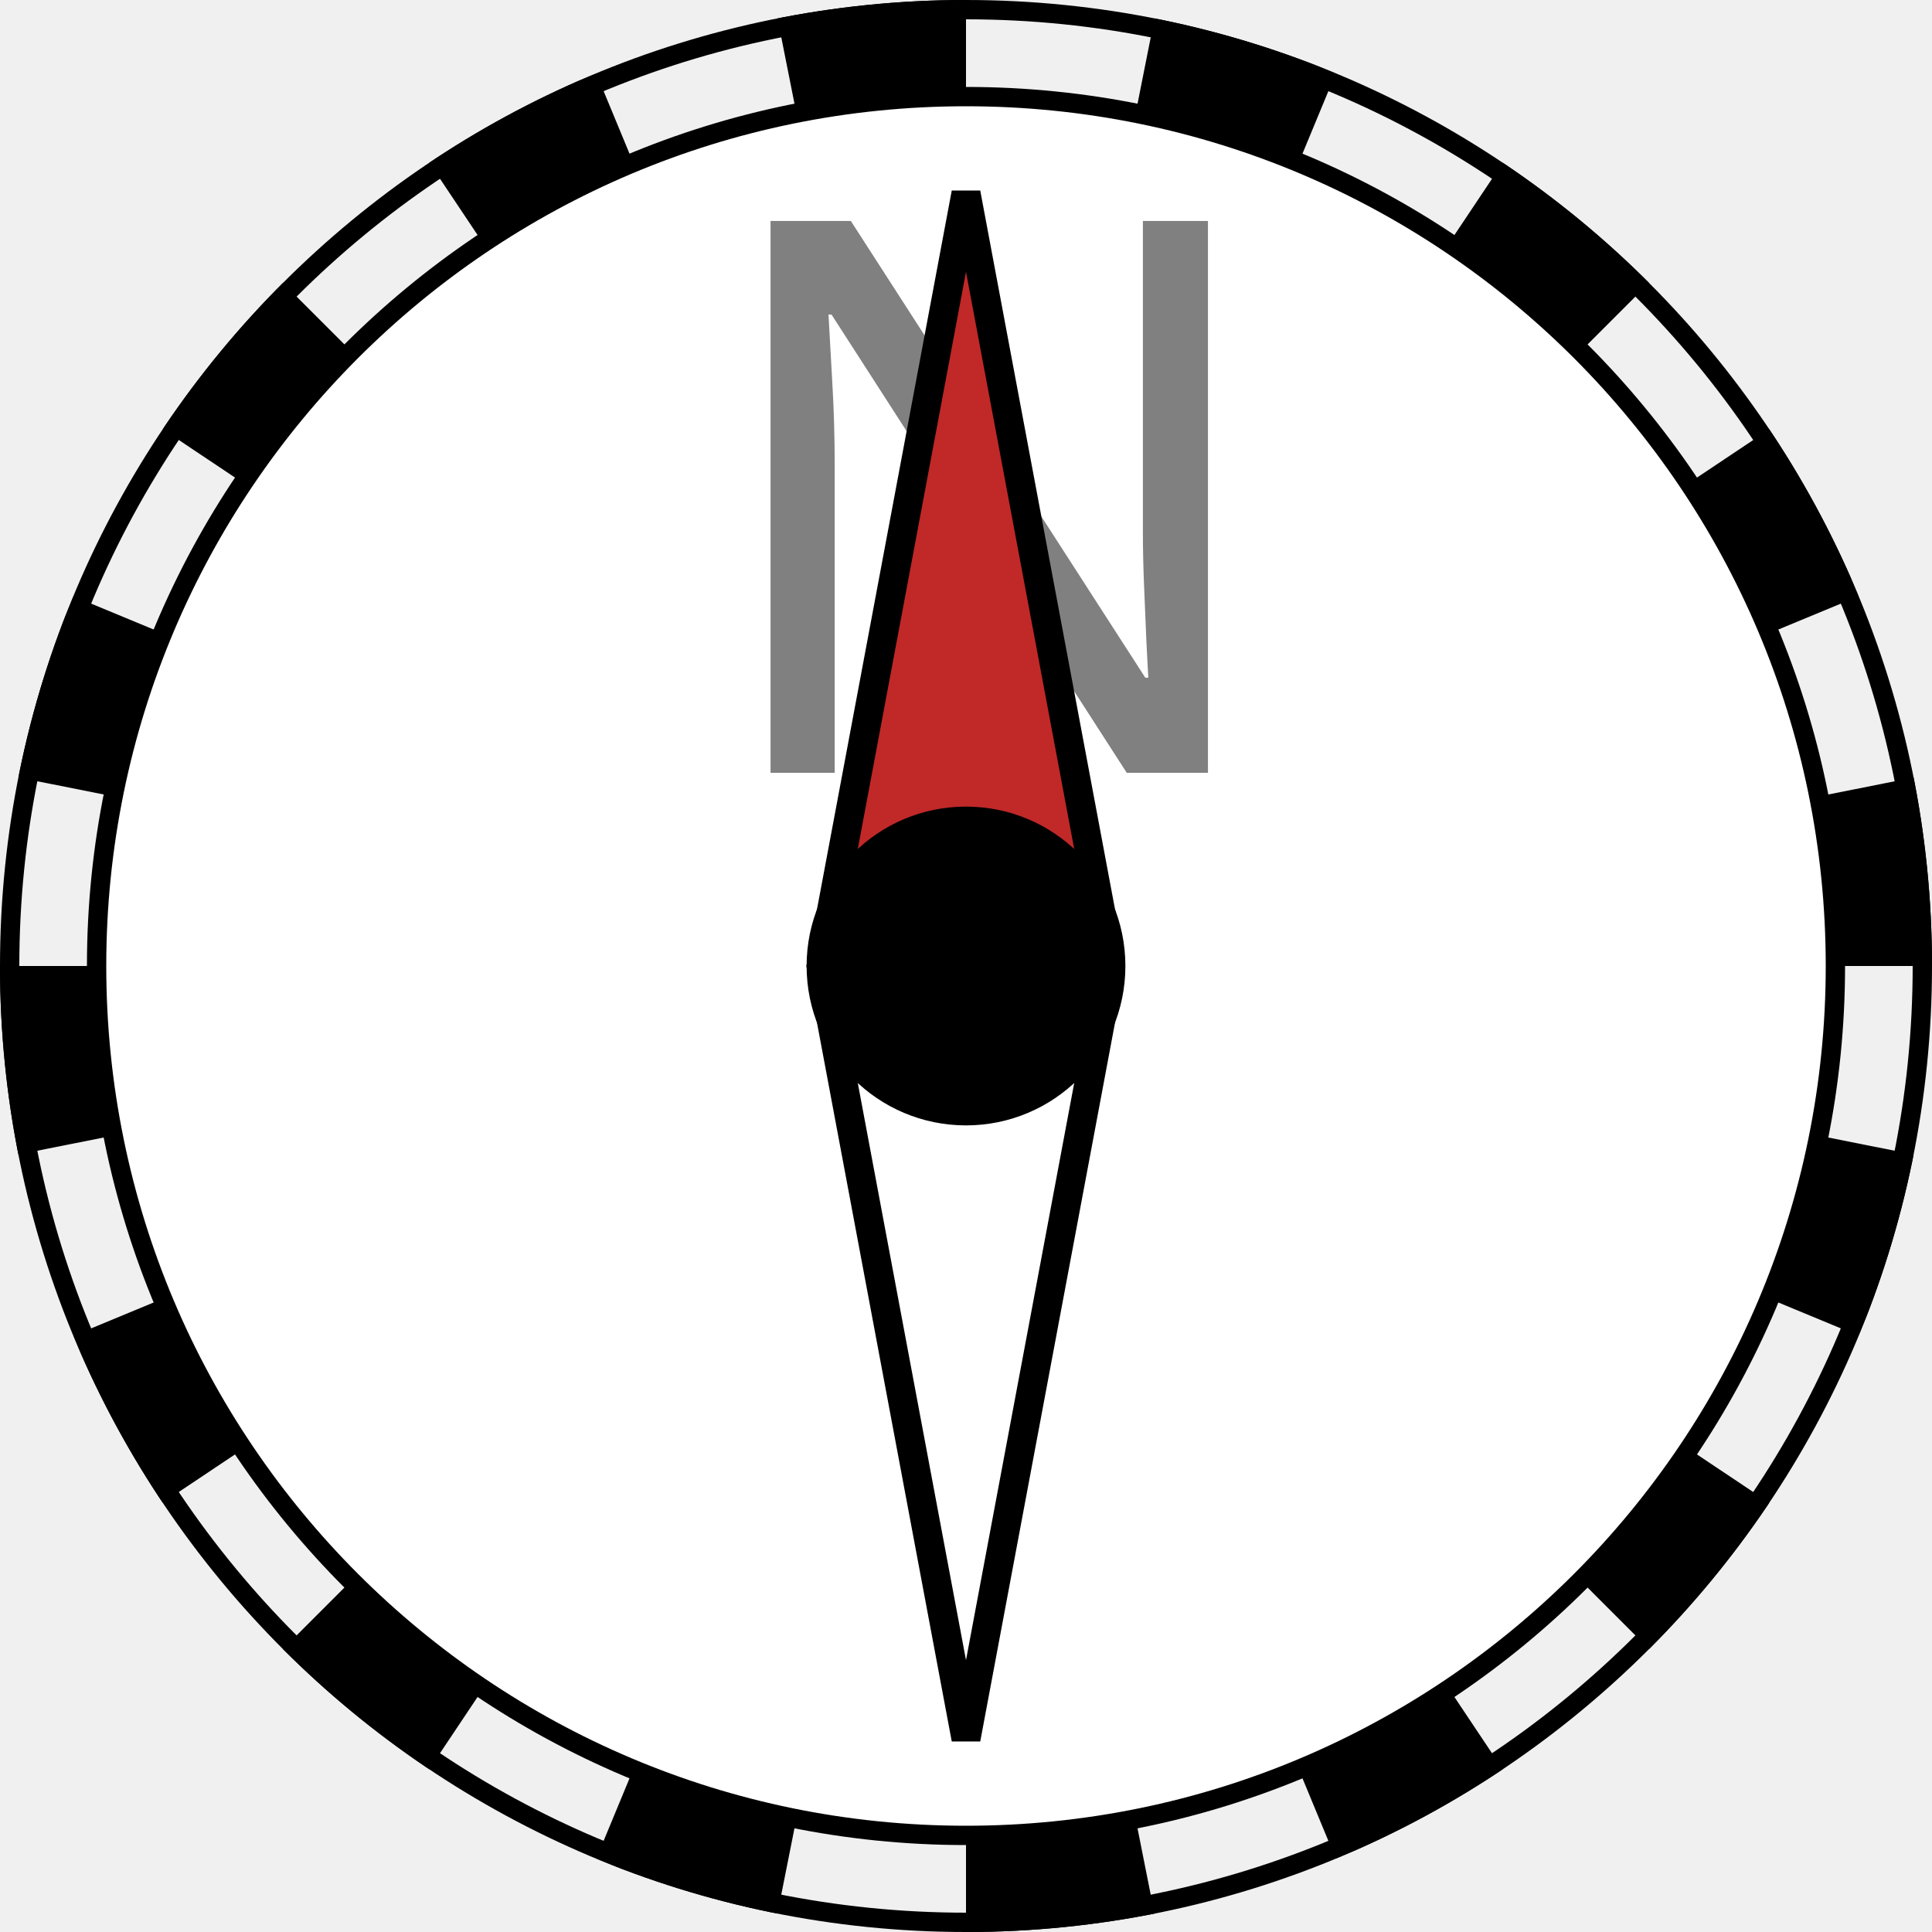
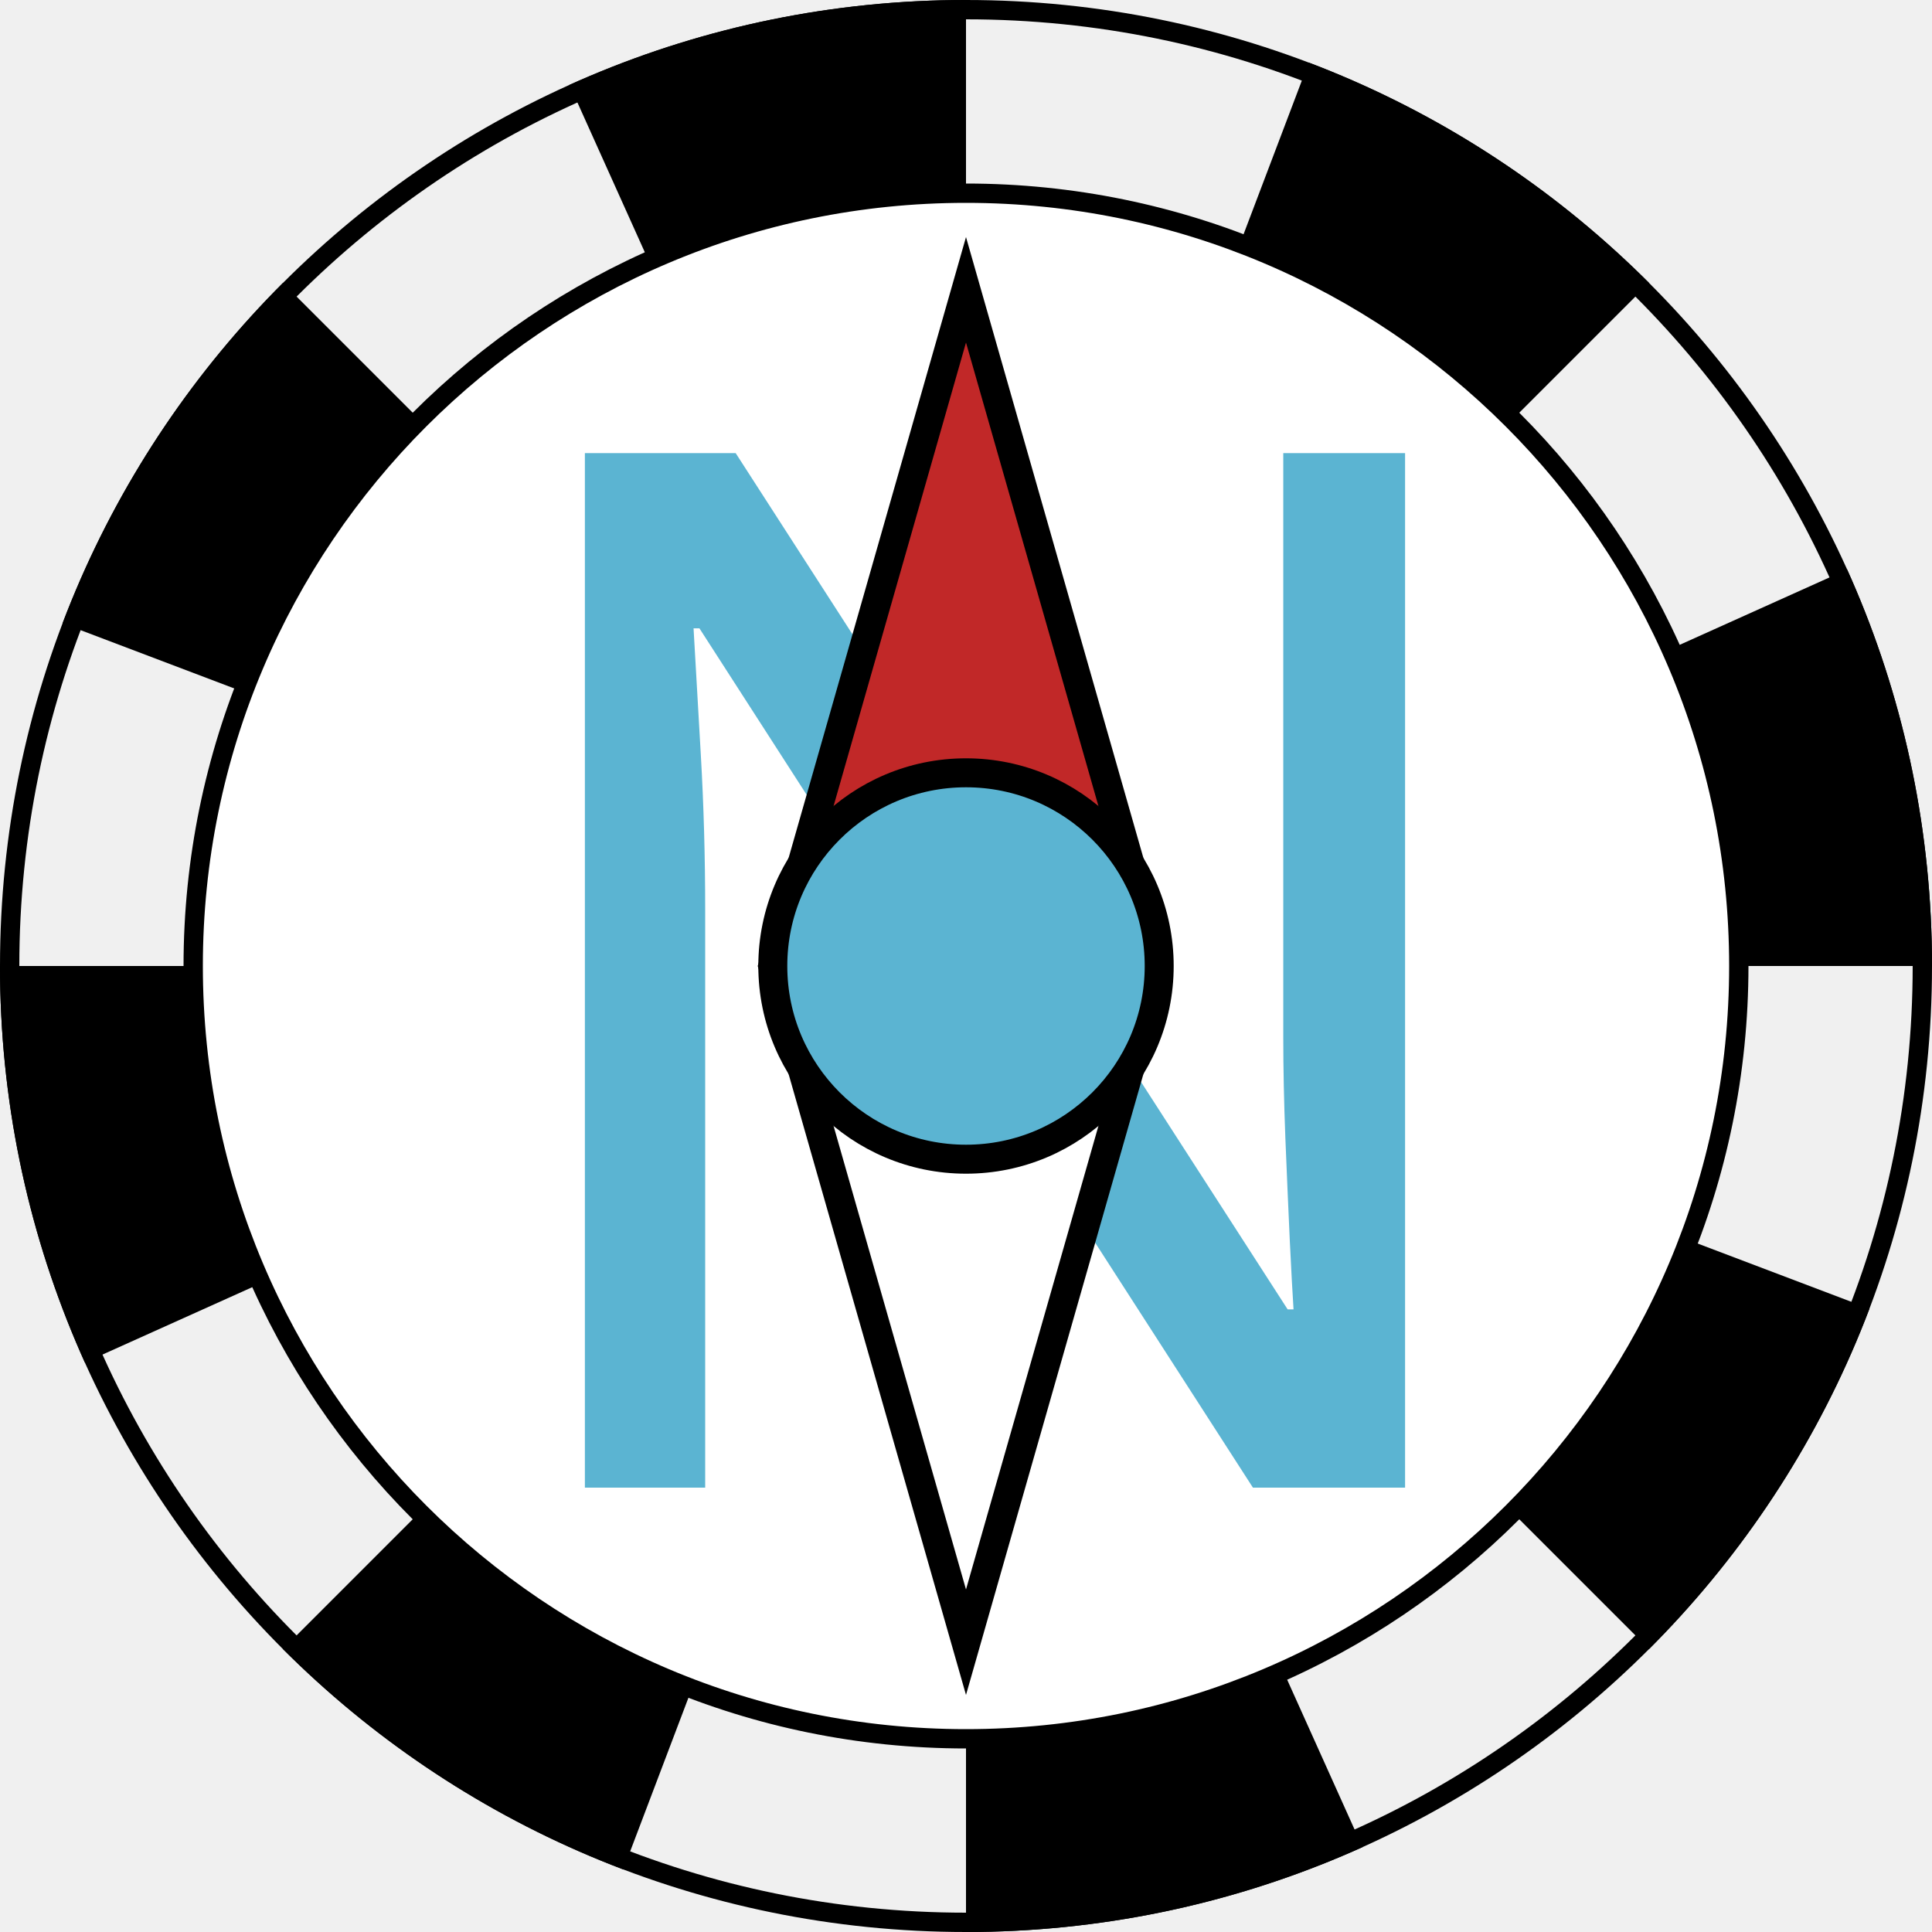
- <svg xmlns="http://www.w3.org/2000/svg" shape-rendering="geometricPrecision" text-rendering="geometricPrecision" image-rendering="optimizeQuality" fill-rule="evenodd" clip-rule="evenodd" viewBox="-100 -100 200 200" height="400px" width="400px">
+ <svg xmlns="http://www.w3.org/2000/svg" shape-rendering="geometricPrecision" text-rendering="geometricPrecision" image-rendering="optimizeQuality" fill-rule="evenodd" clip-rule="evenodd" viewBox="-100 -100 200 200">
  <defs>
    <clipPath id="outercircle" clipPathUnits="userSpaceOnUse">
      <ellipse ry="100" rx="100" cy="0" cx="0" />
    </clipPath>
  </defs>
  <g fill="black" clip-path="url(#outercircle)">
-     <path d="M0 0 V 100 H 19.89" transform="rotate(0)" />
-     <path d="M0 0 V 100 H 19.89" transform="rotate(22.5)" />
-     <path d="M0 0 V 100 H 19.89" transform="rotate(45)" />
-     <path d="M0 0 V 100 H 19.89" transform="rotate(67.5)" />
-     <path d="M0 0 V 100 H 19.89" transform="rotate(90)" />
-     <path d="M0 0 V 100 H 19.89" transform="rotate(112.5)" />
-     <path d="M0 0 V 100 H 19.89" transform="rotate(135)" />
-     <path d="M0 0 V 100 H 19.89" transform="rotate(157.5)" />
-     <path d="M0 0 V 100 H 19.89" transform="rotate(180)" />
-     <path d="M0 0 V 100 H 19.89" transform="rotate(202.5)" />
-     <path d="M0 0 V 100 H 19.89" transform="rotate(225)" />
-     <path d="M0 0 V 100 H 19.89" transform="rotate(247.5)" />
-     <path d="M0 0 V 100 H 19.89" transform="rotate(270)" />
-     <path d="M0 0 V 100 H 19.89" transform="rotate(292.5)" />
-     <path d="M0 0 V 100 H 19.89" transform="rotate(315)" />
-     <path d="M0 0 V 100 H 19.89" transform="rotate(337.5)" />
+     <path d="M0 0 V 100 H 45" transform="rotate(0)" />
+     <path d="M0 0 V 100 H 45" transform="rotate(45)" />
+     <path d="M0 0 V 100 H 45" transform="rotate(90)" />
+     <path d="M0 0 V 100 H 45" transform="rotate(135)" />
+     <path d="M0 0 V 100 H 45" transform="rotate(180)" />
+     <path d="M0 0 V 100 H 45" transform="rotate(225)" />
+     <path d="M0 0 V 100 H 45" transform="rotate(270)" />
+     <path d="M0 0 V 100 H 45" transform="rotate(315)" />
  </g>
-   <ellipse ry="90" rx="90" cy="0" cx="0" fill="white" />
+   <ellipse ry="80" rx="80" cy="0" cx="0" fill="white" />
  <ellipse ry="99" rx="99" cy="0" cx="0" stroke="black" stroke-width="2" fill="none" />
-   <ellipse ry="90" rx="90" cy="0" cx="0" stroke="black" stroke-width="2" fill="none" />
-   <text x="-28" y="-20" fill="gray" style="font:80px sans-serif">N</text>
-   <path d="M15 0 L-15 0 L 0 -80 L15 0" fill="#c12828" />
-   <path d="M15 0 L 0 80 L-15 0 L 0 -80 L15 0" stroke="black" stroke-width="3" fill="none" />
-   <ellipse ry="15" rx="15" cy="0" cx="0" fill="black" stroke="black" stroke-width="3" />
+   <ellipse ry="80" rx="80" cy="0" cx="0" stroke="black" stroke-width="2" fill="none" />
+   <text x="-54" y="54" fill="#5bb4d2" style="font:150px sans-serif">N</text>
+   <path d="M20 0 L-20 0 L 0 -70 L20 0" fill="#c12828" />
+   <path d="M20 0 L-20 0 L 0 70 L20 0" fill="white" />
+   <path d="M20 0 L 0 70 L-20 0 L 0 -70 L20 0" stroke="black" stroke-width="3" fill="none" />
+   <ellipse ry="20" rx="20" cy="0" cx="0" fill="#5bb4d2" stroke="black" stroke-width="3" />
</svg>
